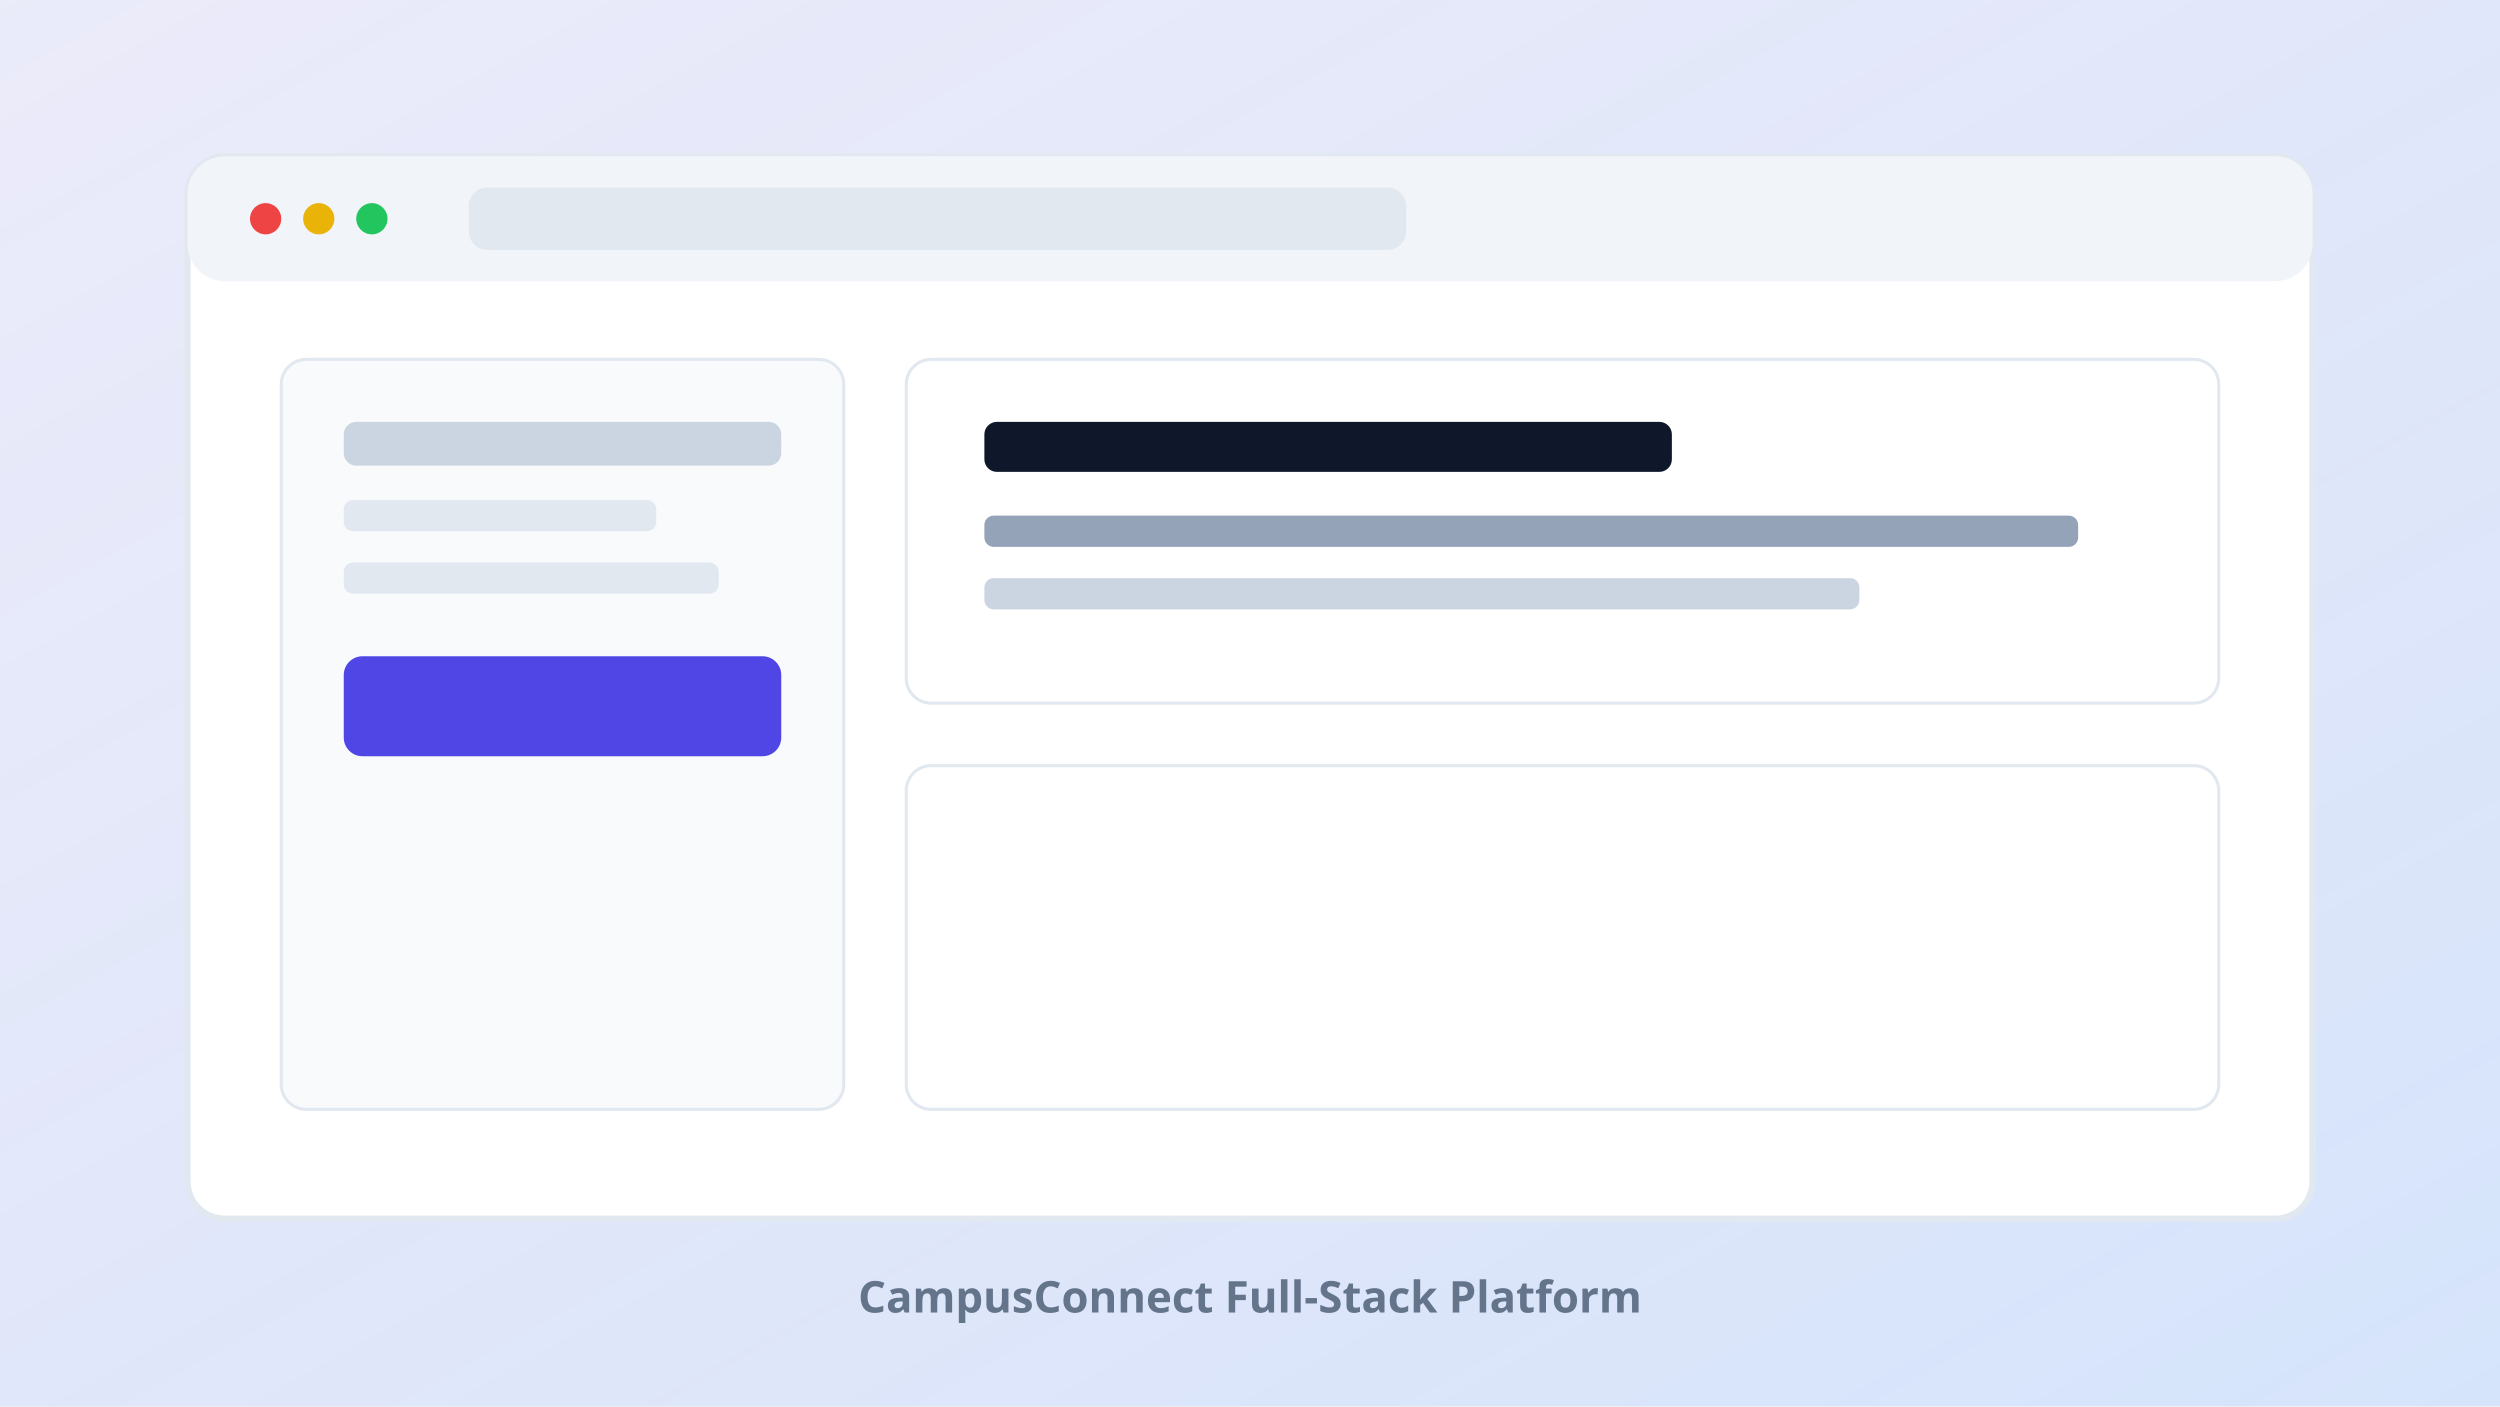
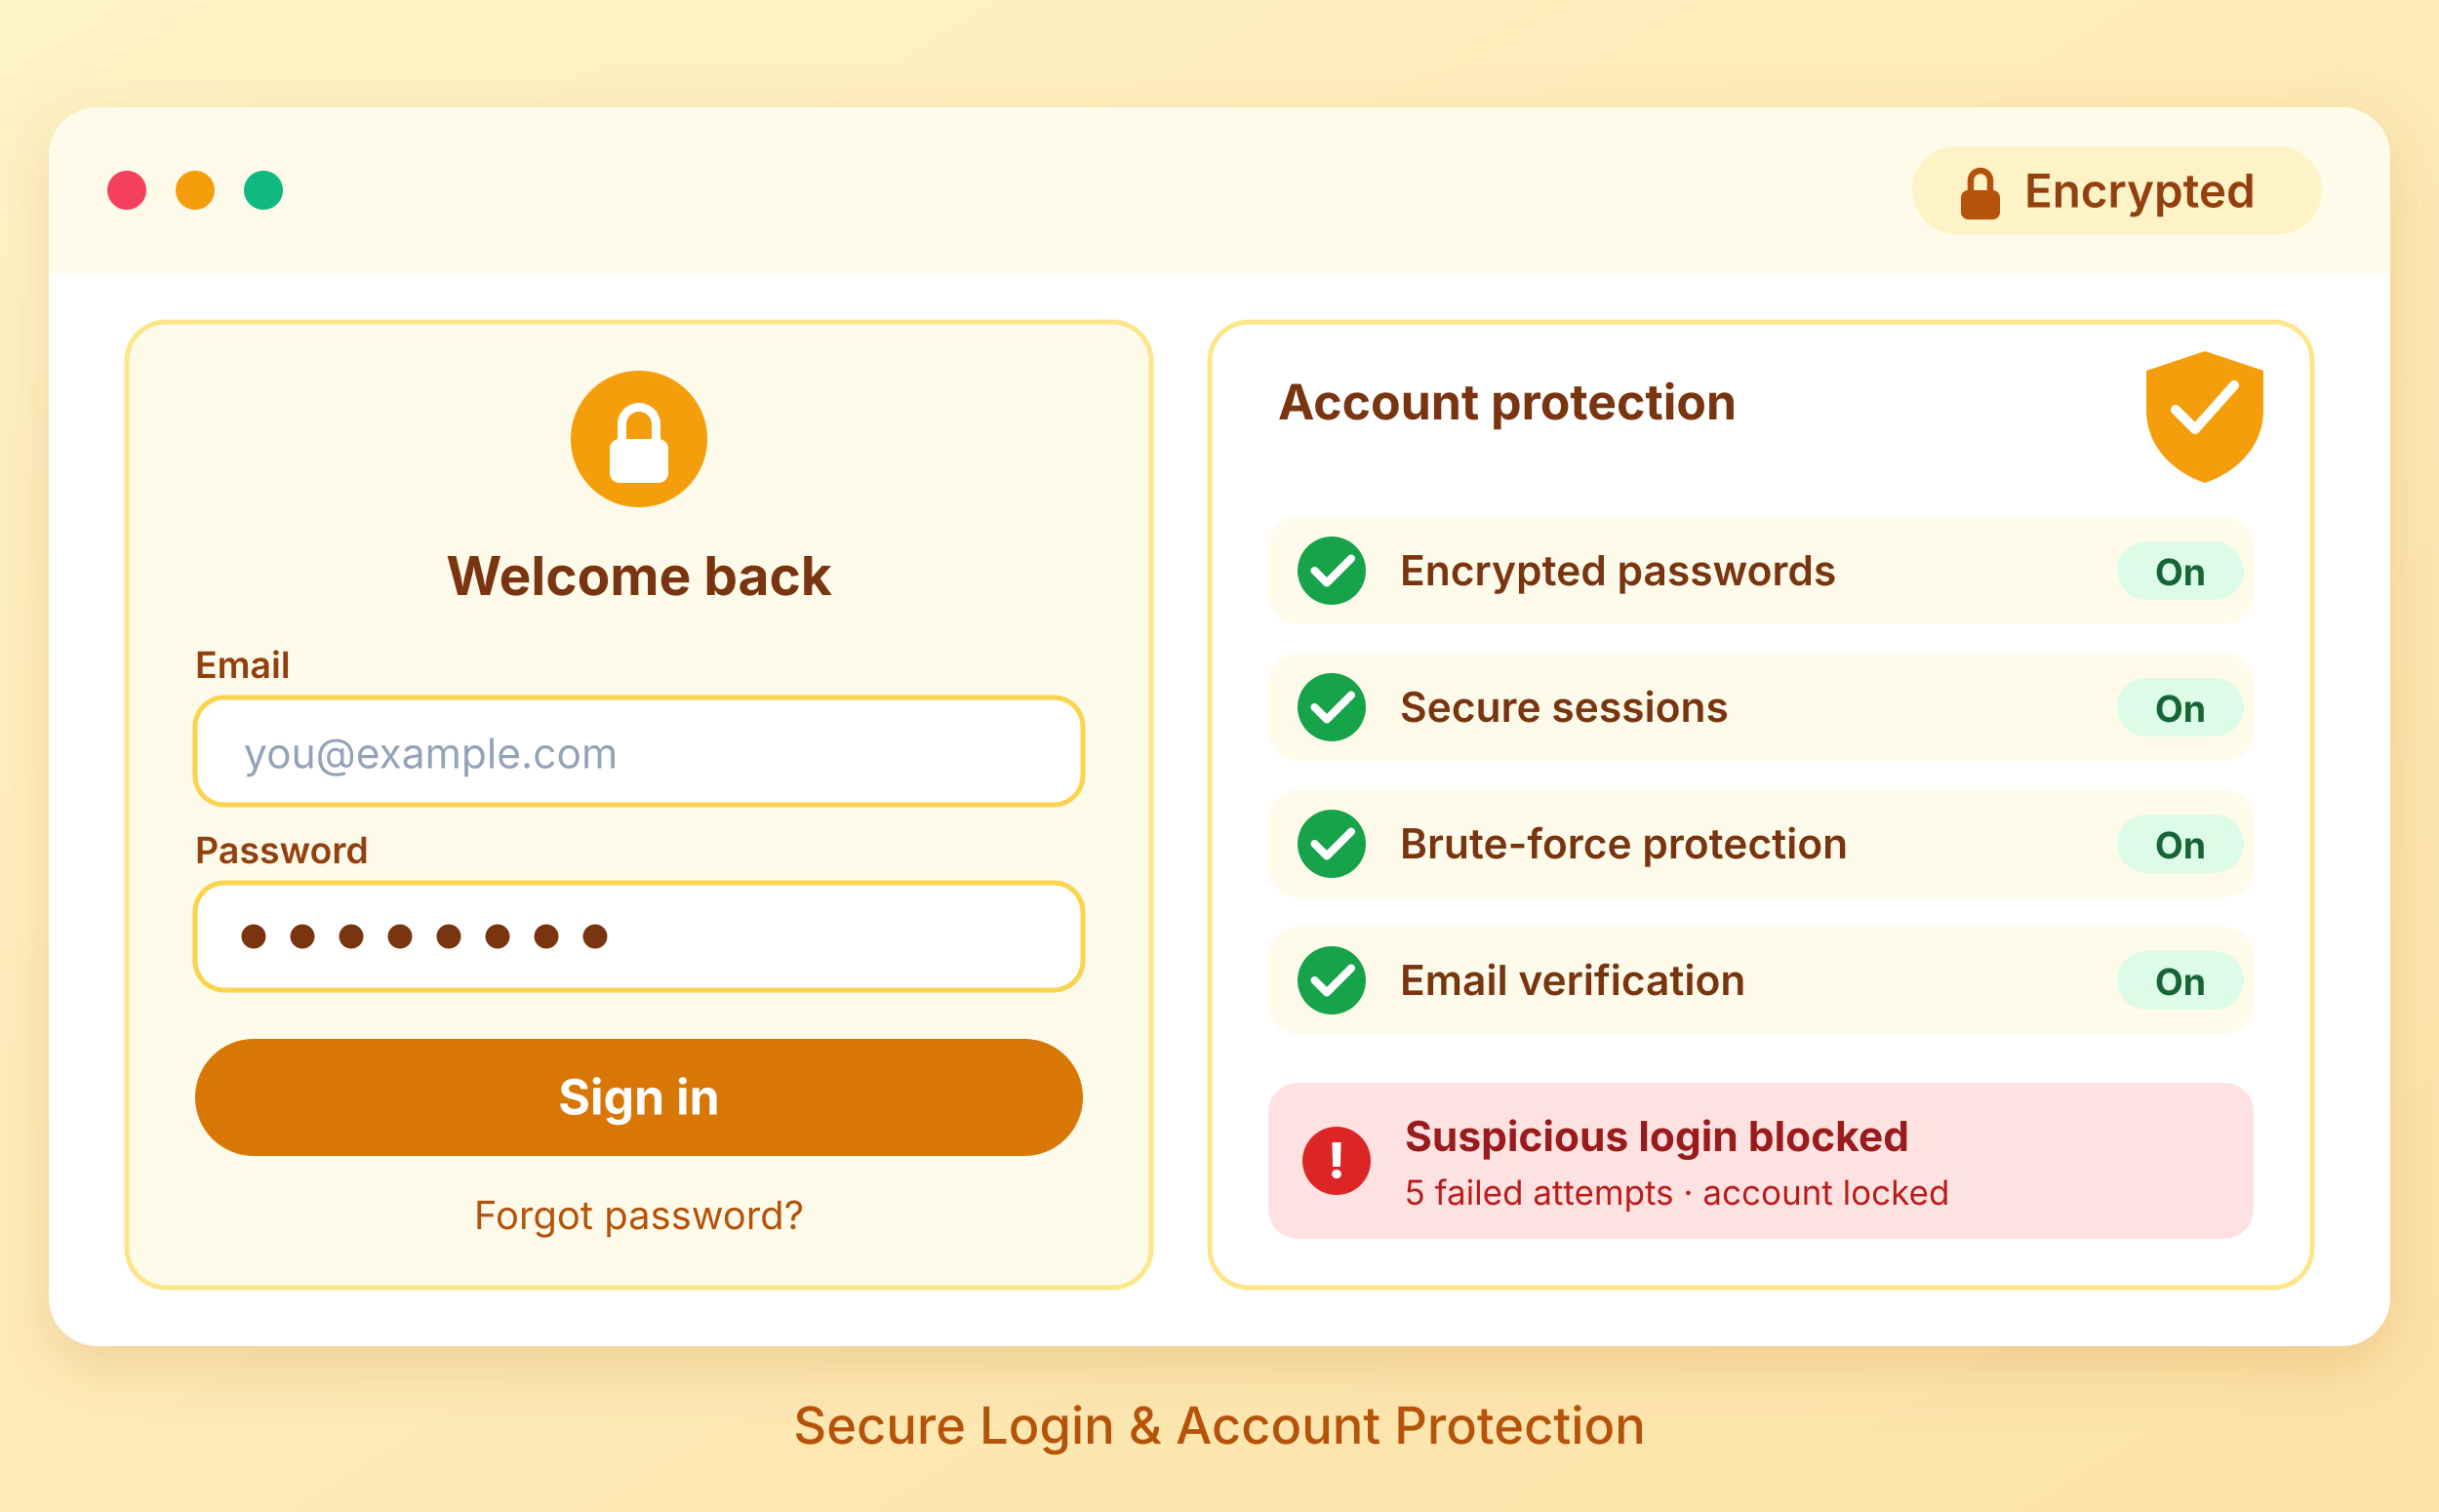
- <svg xmlns="http://www.w3.org/2000/svg" viewBox="0 0 800 450" width="100%" height="100%">
+ <svg xmlns="http://www.w3.org/2000/svg" viewBox="0 0 500 310" font-family="Inter, Segoe UI, Arial, sans-serif">
  <defs>
-     <linearGradient id="bg1" x1="0%" y1="0%" x2="100%" y2="100%">
-       <stop offset="0%" stop-color="#4f46e5" stop-opacity="0.08" />
-       <stop offset="100%" stop-color="#3b82f6" stop-opacity="0.18" />
+     <linearGradient id="bg" x1="0" y1="0" x2="1" y2="1">
+       <stop offset="0" stop-color="#FEF3C7" />
+       <stop offset="1" stop-color="#FDE2A6" />
    </linearGradient>
+     <filter id="sh" x="-5%" y="-5%" width="110%" height="115%">
+       <feDropShadow dx="0" dy="4" stdDeviation="6" flood-color="#B45309" flood-opacity="0.18" />
+     </filter>
  </defs>
-   <rect width="800" height="450" fill="#f8fafc" />
-   <rect width="800" height="450" fill="url(#bg1)" />
-   <rect x="60" y="50" width="680" height="340" rx="12" fill="#ffffff" stroke="#e2e8f0" stroke-width="2" />
-   <rect x="60" y="50" width="680" height="40" rx="12" fill="#f1f5f9" />
-   <circle cx="85" cy="70" r="5" fill="#ef4444" />
-   <circle cx="102" cy="70" r="5" fill="#eab308" />
-   <circle cx="119" cy="70" r="5" fill="#22c55e" />
-   <rect x="150" y="60" width="300" height="20" rx="6" fill="#e2e8f0" />
-   <rect x="90" y="115" width="180" height="240" rx="8" fill="#f8fafc" stroke="#e2e8f0" />
-   <rect x="110" y="135" width="140" height="14" rx="4" fill="#cbd5e1" />
-   <rect x="110" y="160" width="100" height="10" rx="3" fill="#e2e8f0" />
-   <rect x="110" y="180" width="120" height="10" rx="3" fill="#e2e8f0" />
-   <rect x="110" y="210" width="140" height="32" rx="6" fill="#4f46e5" />
-   <rect x="290" y="115" width="420" height="110" rx="8" fill="#ffffff" stroke="#e2e8f0" />
-   <rect x="315" y="135" width="220" height="16" rx="4" fill="#0f172a" />
-   <rect x="315" y="165" width="350" height="10" rx="3" fill="#94a3b8" />
-   <rect x="315" y="185" width="280" height="10" rx="3" fill="#cbd5e1" />
-   <rect x="290" y="245" width="420" height="110" rx="8" fill="#ffffff" stroke="#e2e8f0" />
-   <text x="400" y="420" font-family="system-ui, sans-serif" font-size="14" font-weight="600" fill="#64748b" text-anchor="middle">CampusConnect Full-Stack Platform</text>
+   <rect width="500" height="310" fill="url(#bg)" />
+   <rect x="10" y="22" width="480" height="254" rx="10" fill="#fff" filter="url(#sh)" />
+   <path d="M10 32a10 10 0 0 1 10-10h460a10 10 0 0 1 10 10v24H10z" fill="#FFFBEB" />
+   <circle cx="26" cy="39" r="4" fill="#F43F5E" />
+   <circle cx="40" cy="39" r="4" fill="#F59E0B" />
+   <circle cx="54" cy="39" r="4" fill="#10B981" />
+   <rect x="392" y="30" width="84" height="18" rx="9" fill="#FEF3C7" />
+   <rect x="402" y="39" width="8" height="6" rx="1.5" fill="#B45309" />
+   <path d="M404 39v-2a2 2 0 0 1 4 0v2" fill="none" stroke="#B45309" stroke-width="1.3" />
+   <text x="415" y="42.5" font-size="9.5" font-weight="600" fill="#92400E">Encrypted</text>
+   <rect x="26" y="66" width="210" height="198" rx="8" fill="#FFFBEB" stroke="#FDE68A" />
+   <circle cx="131" cy="90" r="14" fill="#F59E0B" />
+   <rect x="125" y="90" width="12" height="9" rx="2" fill="#fff" />
+   <path d="M127.5 90v-3a3.5 3.5 0 0 1 7 0v3" fill="none" stroke="#fff" stroke-width="1.8" stroke-linecap="round" />
+   <text x="131" y="122" font-size="11" font-weight="700" fill="#78350F" text-anchor="middle">Welcome back</text>
+   <text x="40" y="139" font-size="7.5" font-weight="600" fill="#92400E">Email</text>
+   <rect x="40" y="143" width="182" height="22" rx="6" fill="#fff" stroke="#FCD34D" />
+   <text x="50" y="157.5" font-size="8.5" fill="#94A3B8">you@example.com</text>
+   <text x="40" y="177" font-size="7.5" font-weight="600" fill="#92400E">Password</text>
+   <rect x="40" y="181" width="182" height="22" rx="6" fill="#fff" stroke="#FCD34D" />
+   <g fill="#78350F">
+     <circle cx="52" cy="192" r="2.5" />
+     <circle cx="62" cy="192" r="2.5" />
+     <circle cx="72" cy="192" r="2.5" />
+     <circle cx="82" cy="192" r="2.5" />
+     <circle cx="92" cy="192" r="2.5" />
+     <circle cx="102" cy="192" r="2.5" />
+     <circle cx="112" cy="192" r="2.5" />
+     <circle cx="122" cy="192" r="2.5" />
+   </g>
+   <rect x="40" y="213" width="182" height="24" rx="12" fill="#D97706" />
+   <text x="131" y="228.5" font-size="10" font-weight="700" fill="#fff" text-anchor="middle">Sign in</text>
+   <text x="131" y="252" font-size="8" fill="#B45309" text-anchor="middle">Forgot password?</text>
+   <rect x="248" y="66" width="226" height="198" rx="8" fill="#fff" stroke="#FDE68A" />
+   <text x="262" y="86" font-size="10" font-weight="700" fill="#78350F">Account protection</text>
+   <path d="M452 72l12 4v8c0 8-6 13-12 15c-6-2-12-7-12-15v-8z" fill="#F59E0B" />
+   <polyline points="446,84 450,88 458,79" fill="none" stroke="#fff" stroke-width="2" stroke-linecap="round" stroke-linejoin="round" />
+   <rect x="260" y="106" width="202" height="22" rx="6" fill="#FFFBEB" />
+   <circle cx="273" cy="117" r="7" fill="#16A34A" />
+   <polyline points="269.5,117 272,119.5 277,114.5" fill="none" stroke="#fff" stroke-width="1.6" stroke-linecap="round" stroke-linejoin="round" />
+   <text x="287" y="120" font-size="8.5" font-weight="600" fill="#78350F">Encrypted passwords</text>
+   <rect x="434" y="111" width="26" height="12" rx="6" fill="#DCFCE7" />
+   <text x="447" y="120" font-size="7.5" font-weight="700" fill="#166534" text-anchor="middle">On</text>
+   <rect x="260" y="134" width="202" height="22" rx="6" fill="#FFFBEB" />
+   <circle cx="273" cy="145" r="7" fill="#16A34A" />
+   <polyline points="269.5,145 272,147.5 277,142.5" fill="none" stroke="#fff" stroke-width="1.6" stroke-linecap="round" stroke-linejoin="round" />
+   <text x="287" y="148" font-size="8.5" font-weight="600" fill="#78350F">Secure sessions</text>
+   <rect x="434" y="139" width="26" height="12" rx="6" fill="#DCFCE7" />
+   <text x="447" y="148" font-size="7.5" font-weight="700" fill="#166534" text-anchor="middle">On</text>
+   <rect x="260" y="162" width="202" height="22" rx="6" fill="#FFFBEB" />
+   <circle cx="273" cy="173" r="7" fill="#16A34A" />
+   <polyline points="269.5,173 272,175.5 277,170.5" fill="none" stroke="#fff" stroke-width="1.6" stroke-linecap="round" stroke-linejoin="round" />
+   <text x="287" y="176" font-size="8.5" font-weight="600" fill="#78350F">Brute-force protection</text>
+   <rect x="434" y="167" width="26" height="12" rx="6" fill="#DCFCE7" />
+   <text x="447" y="176" font-size="7.5" font-weight="700" fill="#166534" text-anchor="middle">On</text>
+   <rect x="260" y="190" width="202" height="22" rx="6" fill="#FFFBEB" />
+   <circle cx="273" cy="201" r="7" fill="#16A34A" />
+   <polyline points="269.5,201 272,203.5 277,198.5" fill="none" stroke="#fff" stroke-width="1.6" stroke-linecap="round" stroke-linejoin="round" />
+   <text x="287" y="204" font-size="8.5" font-weight="600" fill="#78350F">Email verification</text>
+   <rect x="434" y="195" width="26" height="12" rx="6" fill="#DCFCE7" />
+   <text x="447" y="204" font-size="7.5" font-weight="700" fill="#166534" text-anchor="middle">On</text>
+   <rect x="260" y="222" width="202" height="32" rx="6" fill="#FEE2E2" />
+   <circle cx="274" cy="238" r="7" fill="#DC2626" />
+   <text x="274" y="241.5" font-size="10" font-weight="800" fill="#fff" text-anchor="middle">!</text>
+   <text x="288" y="236" font-size="8.5" font-weight="700" fill="#991B1B">Suspicious login blocked</text>
+   <text x="288" y="247" font-size="7" fill="#B91C1C">5 failed attempts · account locked</text>
+   <text x="250" y="296" font-size="10.5" font-weight="500" fill="#B45309" text-anchor="middle">Secure Login &amp; Account Protection</text>
</svg>
